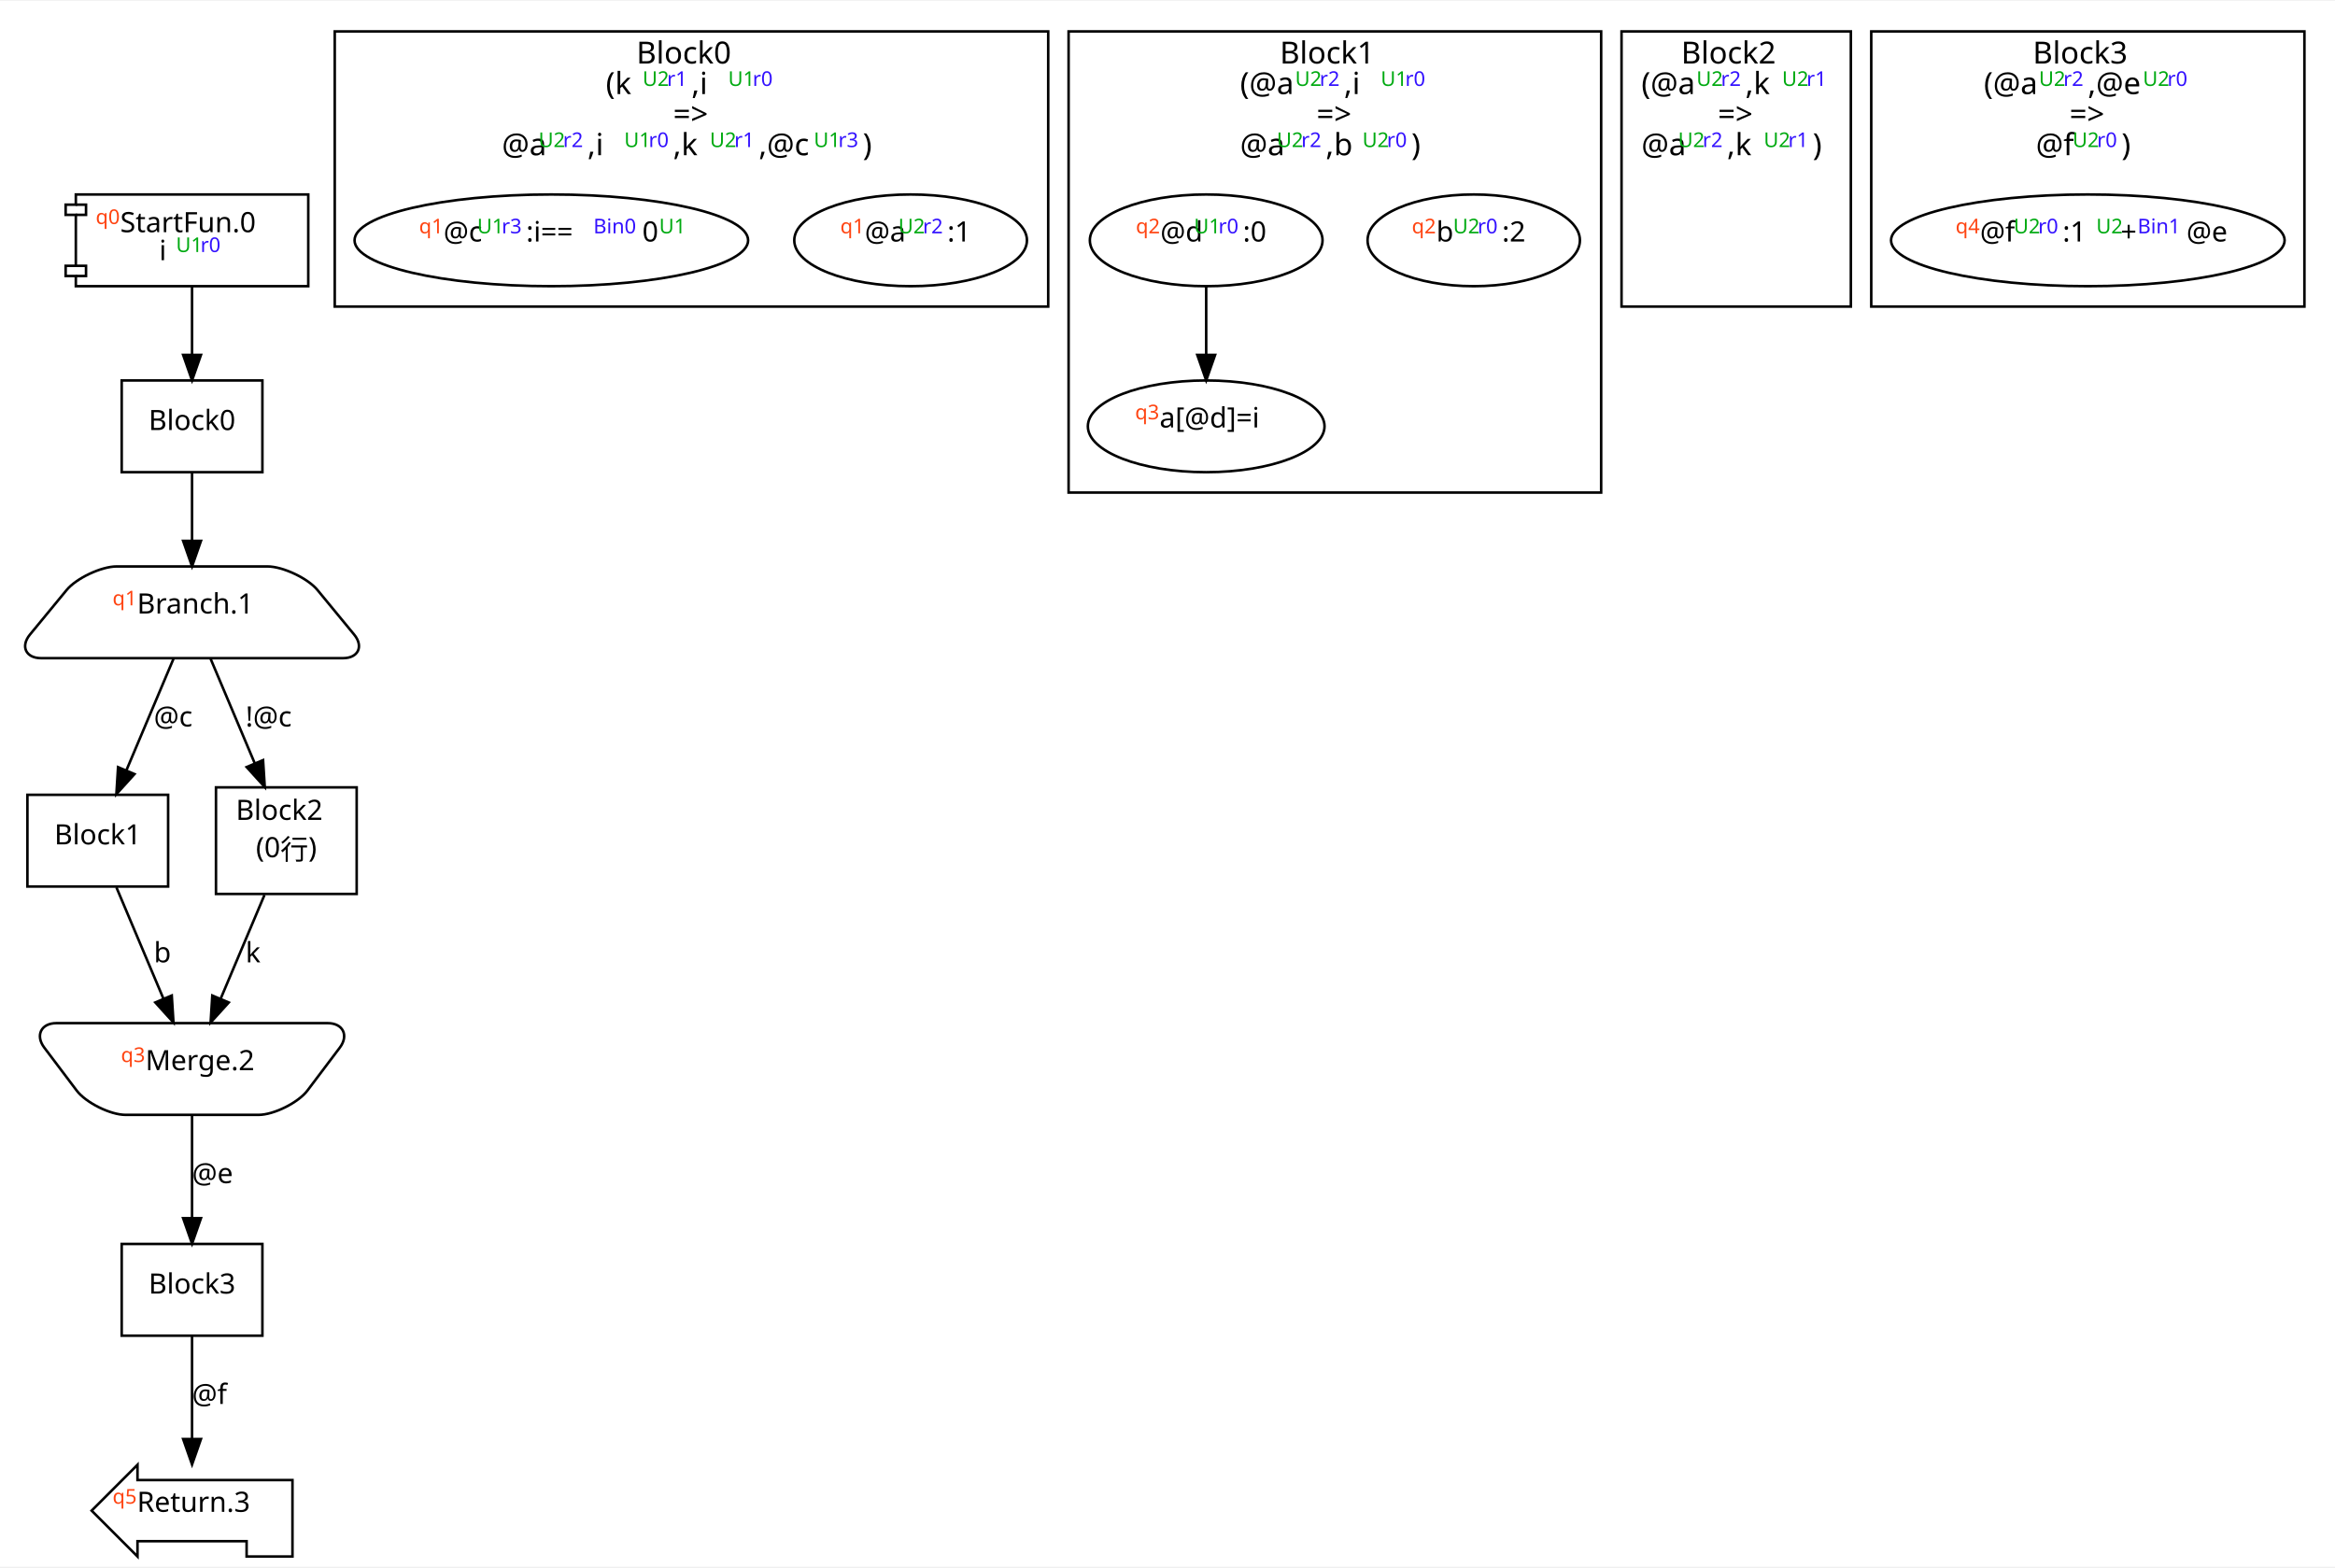
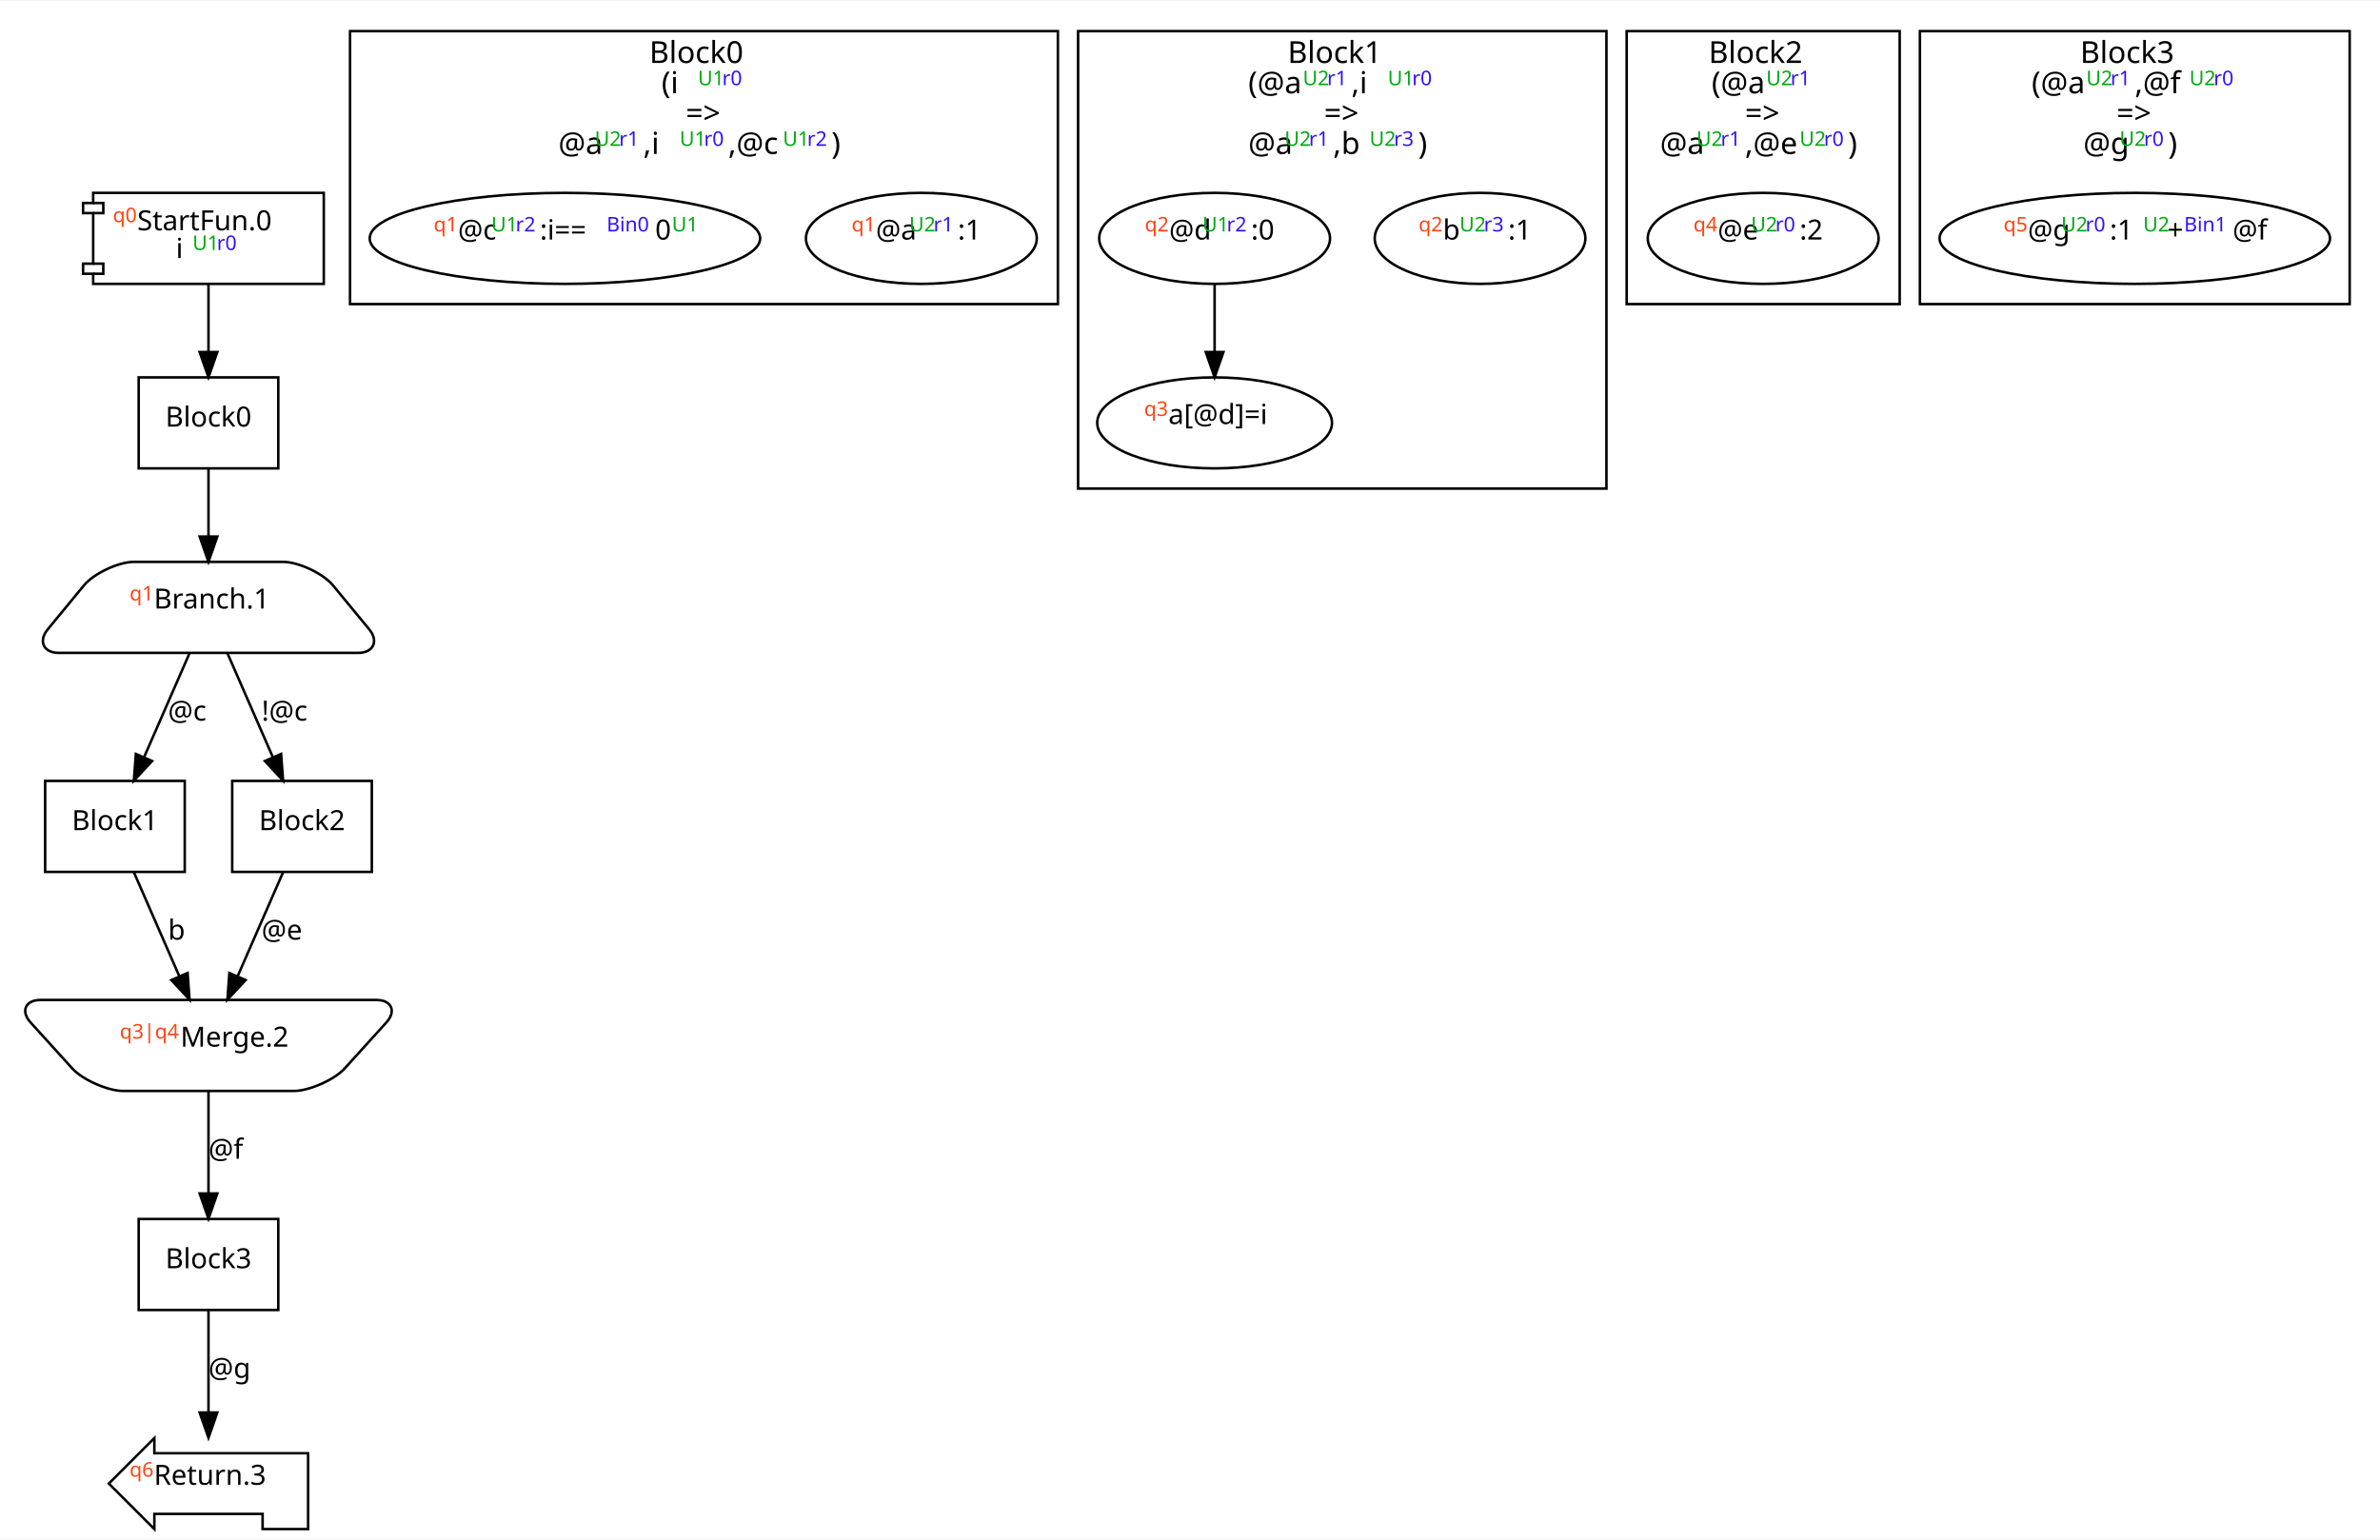
- <svg xmlns="http://www.w3.org/2000/svg" width="916pt" height="615pt" viewBox="0.00 0.00 916.37 614.59">
-   <g id="graph0" class="graph" transform="scale(1 1) rotate(0) translate(4 610.59)">
-     <polygon fill="white" stroke="transparent" points="-4,4 -4,-610.59 912.37,-610.59 912.37,4 -4,4" />
+ <svg xmlns="http://www.w3.org/2000/svg" width="941pt" height="609pt" viewBox="0.00 0.00 941.47 608.67">
+   <g id="graph0" class="graph" transform="scale(1 1) rotate(0) translate(4 604.67)">
+     <polygon fill="white" stroke="transparent" points="-4,4 -4,-604.67 937.47,-604.67 937.47,4 -4,4" />
    <g id="clust1" class="cluster">
-       <polygon fill="none" stroke="black" points="127.37,-490.59 127.37,-598.59 407.37,-598.59 407.37,-490.59 127.37,-490.59" />
-       <text text-anchor="start" x="245.77" y="-585.99" font-family="Monaco" font-size="12.00">Block0</text>
-       <text text-anchor="start" x="233.76" y="-573.99" font-family="Monaco" font-size="12.00">(k</text>
-       <text text-anchor="start" x="248.17" y="-573.99" font-family="Monaco" baseline-shift="super" font-size="8.00" fill="#00aa11">U2</text>
-       <text text-anchor="start" x="257.77" y="-573.99" font-family="Monaco" baseline-shift="super" font-size="8.00" fill="#3311ff">r1</text>
-       <text text-anchor="start" x="267.37" y="-573.99" font-family="Monaco" font-size="12.00">,i</text>
-       <text text-anchor="start" x="281.77" y="-573.99" font-family="Monaco" baseline-shift="super" font-size="8.00" fill="#00aa11">U1</text>
-       <text text-anchor="start" x="291.37" y="-573.99" font-family="Monaco" baseline-shift="super" font-size="8.00" fill="#3311ff">r0</text>
-       <text text-anchor="start" x="260.17" y="-561.99" font-family="Monaco" font-size="12.00">=&gt;</text>
-       <text text-anchor="start" x="192.96" y="-549.99" font-family="Monaco" font-size="12.00">@a</text>
-       <text text-anchor="start" x="207.36" y="-549.99" font-family="Monaco" baseline-shift="super" font-size="8.00" fill="#00aa11">U2</text>
-       <text text-anchor="start" x="216.96" y="-549.99" font-family="Monaco" baseline-shift="super" font-size="8.00" fill="#3311ff">r2</text>
-       <text text-anchor="start" x="226.56" y="-549.99" font-family="Monaco" font-size="12.00">,i</text>
-       <text text-anchor="start" x="240.97" y="-549.99" font-family="Monaco" baseline-shift="super" font-size="8.00" fill="#00aa11">U1</text>
-       <text text-anchor="start" x="250.57" y="-549.99" font-family="Monaco" baseline-shift="super" font-size="8.00" fill="#3311ff">r0</text>
-       <text text-anchor="start" x="260.17" y="-549.99" font-family="Monaco" font-size="12.00">,k</text>
-       <text text-anchor="start" x="274.57" y="-549.99" font-family="Monaco" baseline-shift="super" font-size="8.00" fill="#00aa11">U2</text>
-       <text text-anchor="start" x="284.17" y="-549.99" font-family="Monaco" baseline-shift="super" font-size="8.00" fill="#3311ff">r1</text>
-       <text text-anchor="start" x="293.77" y="-549.99" font-family="Monaco" font-size="12.00">,@c</text>
-       <text text-anchor="start" x="315.38" y="-549.99" font-family="Monaco" baseline-shift="super" font-size="8.00" fill="#00aa11">U1</text>
-       <text text-anchor="start" x="324.98" y="-549.99" font-family="Monaco" baseline-shift="super" font-size="8.00" fill="#3311ff">r3</text>
-       <text text-anchor="start" x="334.58" y="-549.99" font-family="Monaco" font-size="12.00">)</text>
+       <polygon fill="none" stroke="black" points="134.47,-484.67 134.47,-592.67 414.47,-592.67 414.47,-484.67 134.47,-484.67" />
+       <text text-anchor="start" x="252.87" y="-580.07" font-family="Monaco" font-size="12.00">Block0</text>
+       <text text-anchor="start" x="257.67" y="-568.07" font-family="Monaco" font-size="12.00">(i</text>
+       <text text-anchor="start" x="272.07" y="-568.07" font-family="Monaco" baseline-shift="super" font-size="8.00" fill="#00aa11">U1</text>
+       <text text-anchor="start" x="281.67" y="-568.07" font-family="Monaco" baseline-shift="super" font-size="8.00" fill="#3311ff">r0</text>
+       <text text-anchor="start" x="267.27" y="-556.07" font-family="Monaco" font-size="12.00">=&gt;</text>
+       <text text-anchor="start" x="216.86" y="-544.07" font-family="Monaco" font-size="12.00">@a</text>
+       <text text-anchor="start" x="231.26" y="-544.07" font-family="Monaco" baseline-shift="super" font-size="8.00" fill="#00aa11">U2</text>
+       <text text-anchor="start" x="240.87" y="-544.07" font-family="Monaco" baseline-shift="super" font-size="8.00" fill="#3311ff">r1</text>
+       <text text-anchor="start" x="250.47" y="-544.07" font-family="Monaco" font-size="12.00">,i</text>
+       <text text-anchor="start" x="264.87" y="-544.07" font-family="Monaco" baseline-shift="super" font-size="8.00" fill="#00aa11">U1</text>
+       <text text-anchor="start" x="274.47" y="-544.07" font-family="Monaco" baseline-shift="super" font-size="8.00" fill="#3311ff">r0</text>
+       <text text-anchor="start" x="284.07" y="-544.07" font-family="Monaco" font-size="12.00">,@c</text>
+       <text text-anchor="start" x="305.68" y="-544.07" font-family="Monaco" baseline-shift="super" font-size="8.00" fill="#00aa11">U1</text>
+       <text text-anchor="start" x="315.28" y="-544.07" font-family="Monaco" baseline-shift="super" font-size="8.00" fill="#3311ff">r2</text>
+       <text text-anchor="start" x="324.88" y="-544.07" font-family="Monaco" font-size="12.00">)</text>
    </g>
    <g id="clust2" class="cluster">
-       <polygon fill="none" stroke="black" points="415.37,-417.59 415.37,-598.59 624.37,-598.59 624.37,-417.59 415.37,-417.59" />
-       <text text-anchor="start" x="498.27" y="-585.99" font-family="Monaco" font-size="12.00">Block1</text>
-       <text text-anchor="start" x="482.66" y="-573.99" font-family="Monaco" font-size="12.00">(@a</text>
-       <text text-anchor="start" x="504.27" y="-573.99" font-family="Monaco" baseline-shift="super" font-size="8.00" fill="#00aa11">U2</text>
-       <text text-anchor="start" x="513.87" y="-573.99" font-family="Monaco" baseline-shift="super" font-size="8.00" fill="#3311ff">r2</text>
-       <text text-anchor="start" x="523.47" y="-573.99" font-family="Monaco" font-size="12.00">,i</text>
-       <text text-anchor="start" x="537.87" y="-573.99" font-family="Monaco" baseline-shift="super" font-size="8.00" fill="#00aa11">U1</text>
-       <text text-anchor="start" x="547.47" y="-573.99" font-family="Monaco" baseline-shift="super" font-size="8.00" fill="#3311ff">r0</text>
-       <text text-anchor="start" x="512.67" y="-561.99" font-family="Monaco" font-size="12.00">=&gt;</text>
-       <text text-anchor="start" x="482.66" y="-549.99" font-family="Monaco" font-size="12.00">@a</text>
-       <text text-anchor="start" x="497.07" y="-549.99" font-family="Monaco" baseline-shift="super" font-size="8.00" fill="#00aa11">U2</text>
-       <text text-anchor="start" x="506.67" y="-549.99" font-family="Monaco" baseline-shift="super" font-size="8.00" fill="#3311ff">r2</text>
-       <text text-anchor="start" x="516.27" y="-549.99" font-family="Monaco" font-size="12.00">,b</text>
-       <text text-anchor="start" x="530.67" y="-549.99" font-family="Monaco" baseline-shift="super" font-size="8.00" fill="#00aa11">U2</text>
-       <text text-anchor="start" x="540.27" y="-549.99" font-family="Monaco" baseline-shift="super" font-size="8.00" fill="#3311ff">r0</text>
-       <text text-anchor="start" x="549.88" y="-549.99" font-family="Monaco" font-size="12.00">)</text>
+       <polygon fill="none" stroke="black" points="422.47,-411.67 422.47,-592.67 631.47,-592.67 631.47,-411.67 422.47,-411.67" />
+       <text text-anchor="start" x="505.37" y="-580.07" font-family="Monaco" font-size="12.00">Block1</text>
+       <text text-anchor="start" x="489.77" y="-568.07" font-family="Monaco" font-size="12.00">(@a</text>
+       <text text-anchor="start" x="511.37" y="-568.07" font-family="Monaco" baseline-shift="super" font-size="8.00" fill="#00aa11">U2</text>
+       <text text-anchor="start" x="520.97" y="-568.07" font-family="Monaco" baseline-shift="super" font-size="8.00" fill="#3311ff">r1</text>
+       <text text-anchor="start" x="530.57" y="-568.07" font-family="Monaco" font-size="12.00">,i</text>
+       <text text-anchor="start" x="544.97" y="-568.07" font-family="Monaco" baseline-shift="super" font-size="8.00" fill="#00aa11">U1</text>
+       <text text-anchor="start" x="554.58" y="-568.07" font-family="Monaco" baseline-shift="super" font-size="8.00" fill="#3311ff">r0</text>
+       <text text-anchor="start" x="519.77" y="-556.07" font-family="Monaco" font-size="12.00">=&gt;</text>
+       <text text-anchor="start" x="489.77" y="-544.07" font-family="Monaco" font-size="12.00">@a</text>
+       <text text-anchor="start" x="504.17" y="-544.07" font-family="Monaco" baseline-shift="super" font-size="8.00" fill="#00aa11">U2</text>
+       <text text-anchor="start" x="513.77" y="-544.07" font-family="Monaco" baseline-shift="super" font-size="8.00" fill="#3311ff">r1</text>
+       <text text-anchor="start" x="523.37" y="-544.07" font-family="Monaco" font-size="12.00">,b</text>
+       <text text-anchor="start" x="537.77" y="-544.07" font-family="Monaco" baseline-shift="super" font-size="8.00" fill="#00aa11">U2</text>
+       <text text-anchor="start" x="547.37" y="-544.07" font-family="Monaco" baseline-shift="super" font-size="8.00" fill="#3311ff">r3</text>
+       <text text-anchor="start" x="556.98" y="-544.07" font-family="Monaco" font-size="12.00">)</text>
    </g>
    <g id="clust3" class="cluster">
-       <polygon fill="none" stroke="black" points="632.37,-490.59 632.37,-598.59 722.37,-598.59 722.37,-490.59 632.37,-490.59" />
-       <text text-anchor="start" x="655.77" y="-585.99" font-family="Monaco" font-size="12.00">Block2</text>
-       <text text-anchor="start" x="640.16" y="-573.99" font-family="Monaco" font-size="12.00">(@a</text>
-       <text text-anchor="start" x="661.77" y="-573.99" font-family="Monaco" baseline-shift="super" font-size="8.00" fill="#00aa11">U2</text>
-       <text text-anchor="start" x="671.37" y="-573.99" font-family="Monaco" baseline-shift="super" font-size="8.00" fill="#3311ff">r2</text>
-       <text text-anchor="start" x="680.97" y="-573.99" font-family="Monaco" font-size="12.00">,k</text>
-       <text text-anchor="start" x="695.37" y="-573.99" font-family="Monaco" baseline-shift="super" font-size="8.00" fill="#00aa11">U2</text>
-       <text text-anchor="start" x="704.97" y="-573.99" font-family="Monaco" baseline-shift="super" font-size="8.00" fill="#3311ff">r1</text>
-       <text text-anchor="start" x="670.17" y="-561.99" font-family="Monaco" font-size="12.00">=&gt;</text>
-       <text text-anchor="start" x="640.16" y="-549.99" font-family="Monaco" font-size="12.00">@a</text>
-       <text text-anchor="start" x="654.57" y="-549.99" font-family="Monaco" baseline-shift="super" font-size="8.00" fill="#00aa11">U2</text>
-       <text text-anchor="start" x="664.17" y="-549.99" font-family="Monaco" baseline-shift="super" font-size="8.00" fill="#3311ff">r2</text>
-       <text text-anchor="start" x="673.77" y="-549.99" font-family="Monaco" font-size="12.00">,k</text>
-       <text text-anchor="start" x="688.17" y="-549.99" font-family="Monaco" baseline-shift="super" font-size="8.00" fill="#00aa11">U2</text>
-       <text text-anchor="start" x="697.77" y="-549.99" font-family="Monaco" baseline-shift="super" font-size="8.00" fill="#3311ff">r1</text>
-       <text text-anchor="start" x="707.38" y="-549.99" font-family="Monaco" font-size="12.00">)</text>
+       <polygon fill="none" stroke="black" points="639.47,-484.67 639.47,-592.67 747.47,-592.67 747.47,-484.67 639.47,-484.67" />
+       <text text-anchor="start" x="671.87" y="-580.07" font-family="Monaco" font-size="12.00">Block2</text>
+       <text text-anchor="start" x="673.07" y="-568.07" font-family="Monaco" font-size="12.00">(@a</text>
+       <text text-anchor="start" x="694.67" y="-568.07" font-family="Monaco" baseline-shift="super" font-size="8.00" fill="#00aa11">U2</text>
+       <text text-anchor="start" x="704.27" y="-568.07" font-family="Monaco" baseline-shift="super" font-size="8.00" fill="#3311ff">r1</text>
+       <text text-anchor="start" x="686.27" y="-556.07" font-family="Monaco" font-size="12.00">=&gt;</text>
+       <text text-anchor="start" x="652.66" y="-544.07" font-family="Monaco" font-size="12.00">@a</text>
+       <text text-anchor="start" x="667.07" y="-544.07" font-family="Monaco" baseline-shift="super" font-size="8.00" fill="#00aa11">U2</text>
+       <text text-anchor="start" x="676.67" y="-544.07" font-family="Monaco" baseline-shift="super" font-size="8.00" fill="#3311ff">r1</text>
+       <text text-anchor="start" x="686.27" y="-544.07" font-family="Monaco" font-size="12.00">,@e</text>
+       <text text-anchor="start" x="707.87" y="-544.07" font-family="Monaco" baseline-shift="super" font-size="8.00" fill="#00aa11">U2</text>
+       <text text-anchor="start" x="717.48" y="-544.07" font-family="Monaco" baseline-shift="super" font-size="8.00" fill="#3311ff">r0</text>
+       <text text-anchor="start" x="727.08" y="-544.07" font-family="Monaco" font-size="12.00">)</text>
    </g>
    <g id="clust4" class="cluster">
-       <polygon fill="none" stroke="black" points="730.37,-490.59 730.37,-598.59 900.37,-598.59 900.37,-490.59 730.37,-490.59" />
-       <text text-anchor="start" x="793.77" y="-585.99" font-family="Monaco" font-size="12.00">Block3</text>
-       <text text-anchor="start" x="774.56" y="-573.99" font-family="Monaco" font-size="12.00">(@a</text>
-       <text text-anchor="start" x="796.17" y="-573.99" font-family="Monaco" baseline-shift="super" font-size="8.00" fill="#00aa11">U2</text>
-       <text text-anchor="start" x="805.77" y="-573.99" font-family="Monaco" baseline-shift="super" font-size="8.00" fill="#3311ff">r2</text>
-       <text text-anchor="start" x="815.37" y="-573.99" font-family="Monaco" font-size="12.00">,@e</text>
-       <text text-anchor="start" x="836.97" y="-573.99" font-family="Monaco" baseline-shift="super" font-size="8.00" fill="#00aa11">U2</text>
-       <text text-anchor="start" x="846.58" y="-573.99" font-family="Monaco" baseline-shift="super" font-size="8.00" fill="#3311ff">r0</text>
-       <text text-anchor="start" x="808.17" y="-561.99" font-family="Monaco" font-size="12.00">=&gt;</text>
-       <text text-anchor="start" x="794.97" y="-549.99" font-family="Monaco" font-size="12.00">@f</text>
-       <text text-anchor="start" x="809.37" y="-549.99" font-family="Monaco" baseline-shift="super" font-size="8.00" fill="#00aa11">U2</text>
-       <text text-anchor="start" x="818.97" y="-549.99" font-family="Monaco" baseline-shift="super" font-size="8.00" fill="#3311ff">r0</text>
-       <text text-anchor="start" x="828.57" y="-549.99" font-family="Monaco" font-size="12.00">)</text>
+       <polygon fill="none" stroke="black" points="755.47,-484.67 755.47,-592.67 925.47,-592.67 925.47,-484.67 755.47,-484.67" />
+       <text text-anchor="start" x="818.87" y="-580.07" font-family="Monaco" font-size="12.00">Block3</text>
+       <text text-anchor="start" x="799.66" y="-568.07" font-family="Monaco" font-size="12.00">(@a</text>
+       <text text-anchor="start" x="821.27" y="-568.07" font-family="Monaco" baseline-shift="super" font-size="8.00" fill="#00aa11">U2</text>
+       <text text-anchor="start" x="830.87" y="-568.07" font-family="Monaco" baseline-shift="super" font-size="8.00" fill="#3311ff">r1</text>
+       <text text-anchor="start" x="840.47" y="-568.07" font-family="Monaco" font-size="12.00">,@f</text>
+       <text text-anchor="start" x="862.07" y="-568.07" font-family="Monaco" baseline-shift="super" font-size="8.00" fill="#00aa11">U2</text>
+       <text text-anchor="start" x="871.68" y="-568.07" font-family="Monaco" baseline-shift="super" font-size="8.00" fill="#3311ff">r0</text>
+       <text text-anchor="start" x="833.27" y="-556.07" font-family="Monaco" font-size="12.00">=&gt;</text>
+       <text text-anchor="start" x="820.07" y="-544.07" font-family="Monaco" font-size="12.00">@g</text>
+       <text text-anchor="start" x="834.47" y="-544.07" font-family="Monaco" baseline-shift="super" font-size="8.00" fill="#00aa11">U2</text>
+       <text text-anchor="start" x="844.07" y="-544.07" font-family="Monaco" baseline-shift="super" font-size="8.00" fill="#3311ff">r0</text>
+       <text text-anchor="start" x="853.67" y="-544.07" font-family="Monaco" font-size="12.00">)</text>
    </g>
    <g id="node1" class="node">
-       <polygon fill="none" stroke="black" points="116.98,-534.59 25.76,-534.59 25.76,-530.59 21.76,-530.59 21.76,-526.59 25.76,-526.59 25.76,-506.59 21.76,-506.59 21.76,-502.59 25.76,-502.59 25.76,-498.59 116.98,-498.59 116.98,-534.59" />
-       <polyline fill="none" stroke="black" points="25.76,-530.59 29.76,-530.59 29.76,-526.59 25.76,-526.59 " />
-       <polyline fill="none" stroke="black" points="25.76,-506.59 29.76,-506.59 29.76,-502.59 25.76,-502.59 " />
-       <text text-anchor="start" x="33.56" y="-519.79" font-family="Monaco" baseline-shift="super" font-size="8.00" fill="#ff4411">q0</text>
-       <text text-anchor="start" x="43.17" y="-519.79" font-family="Monaco" font-size="11.00">StartFun.0</text>
-       <text text-anchor="start" x="58.47" y="-508.79" font-family="Monaco" font-size="11.00">i</text>
-       <text text-anchor="start" x="65.07" y="-508.79" font-family="Monaco" baseline-shift="super" font-size="8.00" fill="#00aa11">U1</text>
-       <text text-anchor="start" x="74.67" y="-508.79" font-family="Monaco" baseline-shift="super" font-size="8.00" fill="#3311ff">r0</text>
+       <polygon fill="none" stroke="black" points="124.08,-528.67 32.86,-528.67 32.86,-524.67 28.86,-524.67 28.86,-520.67 32.86,-520.67 32.86,-500.67 28.86,-500.67 28.86,-496.67 32.86,-496.67 32.86,-492.67 124.08,-492.67 124.08,-528.67" />
+       <polyline fill="none" stroke="black" points="32.86,-524.67 36.86,-524.67 36.86,-520.67 32.86,-520.67 " />
+       <polyline fill="none" stroke="black" points="32.86,-500.67 36.86,-500.67 36.86,-496.67 32.86,-496.67 " />
+       <text text-anchor="start" x="40.66" y="-513.87" font-family="Monaco" baseline-shift="super" font-size="8.00" fill="#ff4411">q0</text>
+       <text text-anchor="start" x="50.27" y="-513.87" font-family="Monaco" font-size="11.00">StartFun.0</text>
+       <text text-anchor="start" x="65.57" y="-502.87" font-family="Monaco" font-size="11.00">i</text>
+       <text text-anchor="start" x="72.17" y="-502.87" font-family="Monaco" baseline-shift="super" font-size="8.00" fill="#00aa11">U1</text>
+       <text text-anchor="start" x="81.77" y="-502.87" font-family="Monaco" baseline-shift="super" font-size="8.00" fill="#3311ff">r0</text>
    </g>
    <g id="node2" class="node">
-       <polygon fill="none" stroke="black" points="98.98,-461.59 43.76,-461.59 43.76,-425.59 98.98,-425.59 98.98,-461.59" />
-       <text text-anchor="middle" x="71.37" y="-442.13" font-family="Monaco" font-size="11.00">Block0</text>
+       <polygon fill="none" stroke="black" points="106.08,-455.67 50.86,-455.67 50.86,-419.67 106.08,-419.67 106.08,-455.67" />
+       <text text-anchor="middle" x="78.47" y="-436.21" font-family="Monaco" font-size="11.00">Block0</text>
    </g>
    <g id="edge1" class="edge">
-       <path fill="none" stroke="black" d="M71.37,-498.41C71.37,-490.38 71.37,-480.64 71.37,-471.66" />
-       <polygon fill="black" stroke="black" points="74.87,-471.62 71.37,-461.62 67.87,-471.62 74.87,-471.62" />
+       <path fill="none" stroke="black" d="M78.47,-492.49C78.47,-484.46 78.47,-474.72 78.47,-465.74" />
+       <polygon fill="black" stroke="black" points="81.97,-465.7 78.47,-455.7 74.97,-465.7 81.97,-465.7" />
    </g>
    <g id="node3" class="node">
-       <path fill="none" stroke="black" d="M100.98,-388.59C100.98,-388.59 41.76,-388.59 41.76,-388.59 35.76,-388.59 25.95,-383.96 22.14,-379.33 22.14,-379.33 7.76,-361.86 7.76,-361.86 3.94,-357.22 6.13,-352.59 12.13,-352.59 12.13,-352.59 130.61,-352.59 130.61,-352.59 136.61,-352.59 138.8,-357.22 134.98,-361.86 134.98,-361.86 120.6,-379.33 120.6,-379.33 116.79,-383.96 106.98,-388.59 100.98,-388.59" />
-       <text text-anchor="start" x="40.17" y="-370.13" font-family="Monaco" baseline-shift="super" font-size="8.00" fill="#ff4411">q1</text>
-       <text text-anchor="start" x="49.77" y="-370.13" font-family="Monaco" font-size="11.00">Branch.1</text>
+       <path fill="none" stroke="black" d="M108.08,-382.67C108.08,-382.67 48.87,-382.67 48.87,-382.67 42.87,-382.67 33.05,-378.04 29.24,-373.41 29.24,-373.41 14.86,-355.94 14.86,-355.94 11.04,-351.31 13.23,-346.67 19.23,-346.67 19.23,-346.67 137.71,-346.67 137.71,-346.67 143.71,-346.67 145.9,-351.31 142.09,-355.94 142.09,-355.94 127.7,-373.41 127.7,-373.41 123.89,-378.04 114.08,-382.67 108.08,-382.67" />
+       <text text-anchor="start" x="47.27" y="-364.21" font-family="Monaco" baseline-shift="super" font-size="8.00" fill="#ff4411">q1</text>
+       <text text-anchor="start" x="56.87" y="-364.21" font-family="Monaco" font-size="11.00">Branch.1</text>
    </g>
    <g id="edge2" class="edge">
-       <path fill="none" stroke="black" d="M71.37,-425.41C71.37,-417.38 71.37,-407.64 71.37,-398.66" />
-       <polygon fill="black" stroke="black" points="74.87,-398.62 71.37,-388.62 67.87,-398.62 74.87,-398.62" />
+       <path fill="none" stroke="black" d="M78.47,-419.49C78.47,-411.46 78.47,-401.72 78.47,-392.74" />
+       <polygon fill="black" stroke="black" points="81.97,-392.7 78.47,-382.7 74.97,-392.7 81.97,-392.7" />
    </g>
    <g id="node4" class="node">
-       <polygon fill="none" stroke="black" points="61.98,-298.96 6.76,-298.96 6.76,-262.96 61.98,-262.96 61.98,-298.96" />
-       <text text-anchor="middle" x="34.37" y="-279.5" font-family="Monaco" font-size="11.00">Block1</text>
+       <polygon fill="none" stroke="black" points="69.08,-296.01 13.86,-296.01 13.86,-260.01 69.08,-260.01 69.08,-296.01" />
+       <text text-anchor="middle" x="41.47" y="-276.54" font-family="Monaco" font-size="11.00">Block1</text>
    </g>
    <g id="edge3" class="edge">
-       <path fill="none" stroke="black" d="M64.06,-352.28C58.79,-339.8 51.58,-322.72 45.58,-308.52" />
-       <polygon fill="black" stroke="black" points="48.78,-307.09 41.67,-299.24 42.33,-309.81 48.78,-307.09" />
-       <text text-anchor="start" x="56.37" y="-325.79" font-family="Monaco" font-size="11.00">@c</text>
+       <path fill="none" stroke="black" d="M70.98,-346.54C65.82,-334.72 58.85,-318.78 52.98,-305.35" />
+       <polygon fill="black" stroke="black" points="56.16,-303.88 48.95,-296.11 49.74,-306.68 56.16,-303.88" />
+       <text text-anchor="start" x="62.47" y="-319.87" font-family="Monaco" font-size="11.00">@c</text>
    </g>
    <g id="node5" class="node">
-       <polygon fill="none" stroke="black" points="135.98,-301.88 80.76,-301.88 80.76,-260.05 135.98,-260.05 135.98,-301.88" />
-       <text text-anchor="start" x="88.57" y="-289.12" font-family="Monaco" font-size="11.00">Block2</text>
-       <text text-anchor="middle" x="108.37" y="-274.46" font-family="Monaco" font-size="11.00">(0行)</text>
+       <polygon fill="none" stroke="black" points="143.08,-296.01 87.86,-296.01 87.86,-260.01 143.08,-260.01 143.08,-296.01" />
+       <text text-anchor="middle" x="115.47" y="-276.54" font-family="Monaco" font-size="11.00">Block2</text>
    </g>
    <g id="edge4" class="edge">
-       <path fill="none" stroke="black" d="M78.68,-352.28C83.59,-340.64 90.2,-325 95.93,-311.43" />
-       <polygon fill="black" stroke="black" points="99.24,-312.58 99.91,-302 92.8,-309.85 99.24,-312.58" />
-       <text text-anchor="start" x="92.37" y="-325.79" font-family="Monaco" font-size="11.00">!@c</text>
+       <path fill="none" stroke="black" d="M85.96,-346.54C91.12,-334.72 98.09,-318.78 103.96,-305.35" />
+       <polygon fill="black" stroke="black" points="107.2,-306.68 107.99,-296.11 100.78,-303.88 107.2,-306.68" />
+       <text text-anchor="start" x="99.47" y="-319.87" font-family="Monaco" font-size="11.00">!@c</text>
    </g>
    <g id="node6" class="node">
-       <path fill="none" stroke="black" d="M45.28,-173.34C45.28,-173.34 97.46,-173.34 97.46,-173.34 103.46,-173.34 113.07,-178.13 116.68,-182.92 116.68,-182.92 129.37,-199.75 129.37,-199.75 132.98,-204.55 130.59,-209.34 124.59,-209.34 124.59,-209.34 18.15,-209.34 18.15,-209.34 12.15,-209.34 9.76,-204.55 13.37,-199.75 13.37,-199.75 26.06,-182.92 26.06,-182.92 29.67,-178.13 39.28,-173.34 45.28,-173.34" />
-       <text text-anchor="start" x="43.47" y="-190.87" font-family="Monaco" baseline-shift="super" font-size="8.00" fill="#ff4411">q3</text>
-       <text text-anchor="start" x="53.07" y="-190.87" font-family="Monaco" font-size="11.00">Merge.2</text>
+       <path fill="none" stroke="black" d="M44.66,-173.34C44.66,-173.34 112.28,-173.34 112.28,-173.34 118.28,-173.34 128.31,-177.78 132.34,-182.23 132.34,-182.23 148.85,-200.45 148.85,-200.45 152.88,-204.89 150.91,-209.34 144.91,-209.34 144.91,-209.34 12.03,-209.34 12.03,-209.34 6.03,-209.34 4.06,-204.89 8.09,-200.45 8.09,-200.45 24.6,-182.23 24.6,-182.23 28.63,-177.78 38.66,-173.34 44.66,-173.34" />
+       <text text-anchor="start" x="43.37" y="-190.87" font-family="Monaco" baseline-shift="super" font-size="8.00" fill="#ff4411">q3|q4</text>
+       <text text-anchor="start" x="67.37" y="-190.87" font-family="Monaco" font-size="11.00">Merge.2</text>
    </g>
    <g id="edge5" class="edge">
-       <path fill="none" stroke="black" d="M41.68,-262.65C46.95,-250.17 54.16,-233.09 60.16,-218.89" />
-       <polygon fill="black" stroke="black" points="63.41,-220.19 64.08,-209.61 56.96,-217.46 63.41,-220.19" />
-       <text text-anchor="start" x="56.37" y="-233.21" font-family="Monaco" font-size="11.00">b</text>
+       <path fill="none" stroke="black" d="M48.96,-259.87C54.12,-248.05 61.09,-232.11 66.96,-218.68" />
+       <polygon fill="black" stroke="black" points="70.2,-220.01 70.99,-209.45 63.78,-217.21 70.2,-220.01" />
+       <text text-anchor="start" x="62.47" y="-233.21" font-family="Monaco" font-size="11.00">b</text>
    </g>
    <g id="edge6" class="edge">
-       <path fill="none" stroke="black" d="M99.79,-259.64C94.69,-247.55 88.15,-232.08 82.64,-219.02" />
-       <polygon fill="black" stroke="black" points="85.77,-217.45 78.66,-209.6 79.32,-220.17 85.77,-217.45" />
-       <text text-anchor="start" x="92.37" y="-233.21" font-family="Monaco" font-size="11.00">k</text>
+       <path fill="none" stroke="black" d="M107.98,-259.87C102.82,-248.05 95.85,-232.11 89.98,-218.68" />
+       <polygon fill="black" stroke="black" points="93.16,-217.21 85.95,-209.45 86.74,-220.01 93.16,-217.21" />
+       <text text-anchor="start" x="99.47" y="-233.21" font-family="Monaco" font-size="11.00">@e</text>
    </g>
    <g id="node7" class="node">
-       <polygon fill="none" stroke="black" points="98.98,-122.67 43.76,-122.67 43.76,-86.67 98.98,-86.67 98.98,-122.67" />
-       <text text-anchor="middle" x="71.37" y="-103.2" font-family="Monaco" font-size="11.00">Block3</text>
+       <polygon fill="none" stroke="black" points="106.08,-122.67 50.86,-122.67 50.86,-86.67 106.08,-86.67 106.08,-122.67" />
+       <text text-anchor="middle" x="78.47" y="-103.2" font-family="Monaco" font-size="11.00">Block3</text>
    </g>
    <g id="edge7" class="edge">
-       <path fill="none" stroke="black" d="M71.37,-173.2C71.37,-161.61 71.37,-146.06 71.37,-132.8" />
-       <polygon fill="black" stroke="black" points="74.87,-132.78 71.37,-122.78 67.87,-132.78 74.87,-132.78" />
-       <text text-anchor="start" x="71.37" y="-146.54" font-family="Monaco" font-size="11.00">@e</text>
+       <path fill="none" stroke="black" d="M78.47,-173.2C78.47,-161.61 78.47,-146.06 78.47,-132.8" />
+       <polygon fill="black" stroke="black" points="81.97,-132.78 78.47,-122.78 74.97,-132.78 81.97,-132.78" />
+       <text text-anchor="start" x="78.47" y="-146.54" font-family="Monaco" font-size="11.00">@f</text>
    </g>
    <g id="node8" class="node">
-       <polygon fill="none" stroke="black" points="110.78,-30 49.96,-30 49.96,-36 31.96,-18 49.96,0 49.96,-6 92.78,-6 92.78,0 110.78,0 110.78,-30" />
-       <text text-anchor="start" x="40.17" y="-17.53" font-family="Monaco" baseline-shift="super" font-size="8.00" fill="#ff4411">q5</text>
-       <text text-anchor="start" x="49.77" y="-17.53" font-family="Monaco" font-size="11.00">Return.3</text>
+       <polygon fill="none" stroke="black" points="117.88,-30 57.06,-30 57.06,-36 39.06,-18 57.06,0 57.06,-6 99.88,-6 99.88,0 117.88,0 117.88,-30" />
+       <text text-anchor="start" x="47.27" y="-17.53" font-family="Monaco" baseline-shift="super" font-size="8.00" fill="#ff4411">q6</text>
+       <text text-anchor="start" x="56.87" y="-17.53" font-family="Monaco" font-size="11.00">Return.3</text>
    </g>
    <g id="edge8" class="edge">
-       <path fill="none" stroke="black" d="M71.37,-86.53C71.37,-74.94 71.37,-59.39 71.37,-46.13" />
-       <polygon fill="black" stroke="black" points="74.87,-46.11 71.37,-36.11 67.87,-46.11 74.87,-46.11" />
-       <text text-anchor="start" x="71.37" y="-59.87" font-family="Monaco" font-size="11.00">@f</text>
+       <path fill="none" stroke="black" d="M78.47,-86.53C78.47,-74.94 78.47,-59.39 78.47,-46.13" />
+       <polygon fill="black" stroke="black" points="81.97,-46.11 78.47,-36.11 74.97,-46.11 81.97,-46.11" />
+       <text text-anchor="start" x="78.47" y="-59.87" font-family="Monaco" font-size="11.00">@g</text>
    </g>
    <g id="node9" class="node">
-       <ellipse fill="none" stroke="black" cx="353.37" cy="-516.59" rx="45.66" ry="18" />
-       <text text-anchor="start" x="325.77" y="-516.13" font-family="Monaco" baseline-shift="super" font-size="8.00" fill="#ff4411">q1</text>
-       <text text-anchor="start" x="335.37" y="-516.13" font-family="Monaco" font-size="11.00">@a</text>
-       <text text-anchor="start" x="348.57" y="-516.13" font-family="Monaco" baseline-shift="super" font-size="8.00" fill="#00aa11">U2</text>
-       <text text-anchor="start" x="358.17" y="-516.13" font-family="Monaco" baseline-shift="super" font-size="8.00" fill="#3311ff">r2</text>
-       <text text-anchor="start" x="367.77" y="-516.13" font-family="Monaco" font-size="11.00">:1</text>
+       <ellipse fill="none" stroke="black" cx="360.47" cy="-510.67" rx="45.66" ry="18" />
+       <text text-anchor="start" x="332.87" y="-510.21" font-family="Monaco" baseline-shift="super" font-size="8.00" fill="#ff4411">q1</text>
+       <text text-anchor="start" x="342.47" y="-510.21" font-family="Monaco" font-size="11.00">@a</text>
+       <text text-anchor="start" x="355.67" y="-510.21" font-family="Monaco" baseline-shift="super" font-size="8.00" fill="#00aa11">U2</text>
+       <text text-anchor="start" x="365.27" y="-510.21" font-family="Monaco" baseline-shift="super" font-size="8.00" fill="#3311ff">r1</text>
+       <text text-anchor="start" x="374.87" y="-510.21" font-family="Monaco" font-size="11.00">:1</text>
    </g>
    <g id="node10" class="node">
-       <ellipse fill="none" stroke="black" cx="212.37" cy="-516.59" rx="77.23" ry="18" />
-       <text text-anchor="start" x="160.46" y="-516.13" font-family="Monaco" baseline-shift="super" font-size="8.00" fill="#ff4411">q1</text>
-       <text text-anchor="start" x="170.06" y="-516.13" font-family="Monaco" font-size="11.00">@c</text>
-       <text text-anchor="start" x="183.27" y="-516.13" font-family="Monaco" baseline-shift="super" font-size="8.00" fill="#00aa11">U1</text>
-       <text text-anchor="start" x="192.87" y="-516.13" font-family="Monaco" baseline-shift="super" font-size="8.00" fill="#3311ff">r3</text>
-       <text text-anchor="start" x="202.47" y="-516.13" font-family="Monaco" font-size="11.00">:i==</text>
-       <text text-anchor="start" x="228.87" y="-516.13" font-family="Monaco" baseline-shift="super" font-size="8.00" fill="#3311ff">Bin0</text>
-       <text text-anchor="start" x="248.08" y="-516.13" font-family="Monaco" font-size="11.00">0</text>
-       <text text-anchor="start" x="254.68" y="-516.13" font-family="Monaco" baseline-shift="super" font-size="8.00" fill="#00aa11">U1</text>
+       <ellipse fill="none" stroke="black" cx="219.47" cy="-510.67" rx="77.23" ry="18" />
+       <text text-anchor="start" x="167.56" y="-510.21" font-family="Monaco" baseline-shift="super" font-size="8.00" fill="#ff4411">q1</text>
+       <text text-anchor="start" x="177.16" y="-510.21" font-family="Monaco" font-size="11.00">@c</text>
+       <text text-anchor="start" x="190.37" y="-510.21" font-family="Monaco" baseline-shift="super" font-size="8.00" fill="#00aa11">U1</text>
+       <text text-anchor="start" x="199.97" y="-510.21" font-family="Monaco" baseline-shift="super" font-size="8.00" fill="#3311ff">r2</text>
+       <text text-anchor="start" x="209.57" y="-510.21" font-family="Monaco" font-size="11.00">:i==</text>
+       <text text-anchor="start" x="235.97" y="-510.21" font-family="Monaco" baseline-shift="super" font-size="8.00" fill="#3311ff">Bin0</text>
+       <text text-anchor="start" x="255.18" y="-510.21" font-family="Monaco" font-size="11.00">0</text>
+       <text text-anchor="start" x="261.78" y="-510.21" font-family="Monaco" baseline-shift="super" font-size="8.00" fill="#00aa11">U1</text>
    </g>
    <g id="node11" class="node">
-       <ellipse fill="none" stroke="black" cx="574.37" cy="-516.59" rx="41.67" ry="18" />
-       <text text-anchor="start" x="550.07" y="-516.13" font-family="Monaco" baseline-shift="super" font-size="8.00" fill="#ff4411">q2</text>
-       <text text-anchor="start" x="559.67" y="-516.13" font-family="Monaco" font-size="11.00">b</text>
-       <text text-anchor="start" x="566.27" y="-516.13" font-family="Monaco" baseline-shift="super" font-size="8.00" fill="#00aa11">U2</text>
-       <text text-anchor="start" x="575.87" y="-516.13" font-family="Monaco" baseline-shift="super" font-size="8.00" fill="#3311ff">r0</text>
-       <text text-anchor="start" x="585.47" y="-516.13" font-family="Monaco" font-size="11.00">:2</text>
+       <ellipse fill="none" stroke="black" cx="581.47" cy="-510.67" rx="41.67" ry="18" />
+       <text text-anchor="start" x="557.17" y="-510.21" font-family="Monaco" baseline-shift="super" font-size="8.00" fill="#ff4411">q2</text>
+       <text text-anchor="start" x="566.77" y="-510.21" font-family="Monaco" font-size="11.00">b</text>
+       <text text-anchor="start" x="573.37" y="-510.21" font-family="Monaco" baseline-shift="super" font-size="8.00" fill="#00aa11">U2</text>
+       <text text-anchor="start" x="582.97" y="-510.21" font-family="Monaco" baseline-shift="super" font-size="8.00" fill="#3311ff">r3</text>
+       <text text-anchor="start" x="592.57" y="-510.21" font-family="Monaco" font-size="11.00">:1</text>
    </g>
    <g id="node12" class="node">
-       <ellipse fill="none" stroke="black" cx="469.37" cy="-516.59" rx="45.66" ry="18" />
-       <text text-anchor="start" x="441.77" y="-516.13" font-family="Monaco" baseline-shift="super" font-size="8.00" fill="#ff4411">q2</text>
-       <text text-anchor="start" x="451.37" y="-516.13" font-family="Monaco" font-size="11.00">@d</text>
-       <text text-anchor="start" x="464.57" y="-516.13" font-family="Monaco" baseline-shift="super" font-size="8.00" fill="#00aa11">U1</text>
-       <text text-anchor="start" x="474.17" y="-516.13" font-family="Monaco" baseline-shift="super" font-size="8.00" fill="#3311ff">r0</text>
-       <text text-anchor="start" x="483.77" y="-516.13" font-family="Monaco" font-size="11.00">:0</text>
+       <ellipse fill="none" stroke="black" cx="476.47" cy="-510.67" rx="45.66" ry="18" />
+       <text text-anchor="start" x="448.87" y="-510.21" font-family="Monaco" baseline-shift="super" font-size="8.00" fill="#ff4411">q2</text>
+       <text text-anchor="start" x="458.47" y="-510.21" font-family="Monaco" font-size="11.00">@d</text>
+       <text text-anchor="start" x="471.67" y="-510.21" font-family="Monaco" baseline-shift="super" font-size="8.00" fill="#00aa11">U1</text>
+       <text text-anchor="start" x="481.27" y="-510.21" font-family="Monaco" baseline-shift="super" font-size="8.00" fill="#3311ff">r2</text>
+       <text text-anchor="start" x="490.87" y="-510.21" font-family="Monaco" font-size="11.00">:0</text>
    </g>
    <g id="node13" class="node">
-       <ellipse fill="none" stroke="black" cx="469.37" cy="-443.59" rx="46.44" ry="18" />
-       <text text-anchor="start" x="441.47" y="-443.13" font-family="Monaco" baseline-shift="super" font-size="8.00" fill="#ff4411">q3</text>
-       <text text-anchor="start" x="451.07" y="-443.13" font-family="Monaco" font-size="11.00">a[@d]=i</text>
+       <ellipse fill="none" stroke="black" cx="476.47" cy="-437.67" rx="46.44" ry="18" />
+       <text text-anchor="start" x="448.57" y="-437.21" font-family="Monaco" baseline-shift="super" font-size="8.00" fill="#ff4411">q3</text>
+       <text text-anchor="start" x="458.17" y="-437.21" font-family="Monaco" font-size="11.00">a[@d]=i</text>
    </g>
    <g id="edge9" class="edge">
-       <path fill="none" stroke="black" d="M469.37,-498.41C469.37,-490.38 469.37,-480.64 469.37,-471.66" />
-       <polygon fill="black" stroke="black" points="472.87,-471.62 469.37,-461.62 465.87,-471.62 472.87,-471.62" />
+       <path fill="none" stroke="black" d="M476.47,-492.49C476.47,-484.46 476.47,-474.72 476.47,-465.74" />
+       <polygon fill="black" stroke="black" points="479.97,-465.7 476.47,-455.7 472.97,-465.7 479.97,-465.7" />
+     </g>
+     <g id="node14" class="node">
+       <ellipse fill="none" stroke="black" cx="693.47" cy="-510.67" rx="45.66" ry="18" />
+       <text text-anchor="start" x="665.87" y="-510.21" font-family="Monaco" baseline-shift="super" font-size="8.00" fill="#ff4411">q4</text>
+       <text text-anchor="start" x="675.47" y="-510.21" font-family="Monaco" font-size="11.00">@e</text>
+       <text text-anchor="start" x="688.67" y="-510.21" font-family="Monaco" baseline-shift="super" font-size="8.00" fill="#00aa11">U2</text>
+       <text text-anchor="start" x="698.27" y="-510.21" font-family="Monaco" baseline-shift="super" font-size="8.00" fill="#3311ff">r0</text>
+       <text text-anchor="start" x="707.87" y="-510.21" font-family="Monaco" font-size="11.00">:2</text>
    </g>
    <g id="node15" class="node">
-       <ellipse fill="none" stroke="black" cx="815.37" cy="-516.59" rx="77.23" ry="18" />
-       <text text-anchor="start" x="763.46" y="-516.13" font-family="Monaco" baseline-shift="super" font-size="8.00" fill="#ff4411">q4</text>
-       <text text-anchor="start" x="773.06" y="-516.13" font-family="Monaco" font-size="11.00">@f</text>
-       <text text-anchor="start" x="786.27" y="-516.13" font-family="Monaco" baseline-shift="super" font-size="8.00" fill="#00aa11">U2</text>
-       <text text-anchor="start" x="795.87" y="-516.13" font-family="Monaco" baseline-shift="super" font-size="8.00" fill="#3311ff">r0</text>
-       <text text-anchor="start" x="805.47" y="-516.13" font-family="Monaco" font-size="11.00">:1</text>
-       <text text-anchor="start" x="818.67" y="-516.13" font-family="Monaco" baseline-shift="super" font-size="8.00" fill="#00aa11">U2</text>
-       <text text-anchor="start" x="828.27" y="-516.13" font-family="Monaco" font-size="11.00">+</text>
-       <text text-anchor="start" x="834.87" y="-516.13" font-family="Monaco" baseline-shift="super" font-size="8.00" fill="#3311ff">Bin1</text>
-       <text text-anchor="start" x="854.08" y="-516.13" font-family="Monaco" font-size="11.00">@e</text>
+       <ellipse fill="none" stroke="black" cx="840.47" cy="-510.67" rx="77.23" ry="18" />
+       <text text-anchor="start" x="788.56" y="-510.21" font-family="Monaco" baseline-shift="super" font-size="8.00" fill="#ff4411">q5</text>
+       <text text-anchor="start" x="798.16" y="-510.21" font-family="Monaco" font-size="11.00">@g</text>
+       <text text-anchor="start" x="811.37" y="-510.21" font-family="Monaco" baseline-shift="super" font-size="8.00" fill="#00aa11">U2</text>
+       <text text-anchor="start" x="820.97" y="-510.21" font-family="Monaco" baseline-shift="super" font-size="8.00" fill="#3311ff">r0</text>
+       <text text-anchor="start" x="830.57" y="-510.21" font-family="Monaco" font-size="11.00">:1</text>
+       <text text-anchor="start" x="843.77" y="-510.21" font-family="Monaco" baseline-shift="super" font-size="8.00" fill="#00aa11">U2</text>
+       <text text-anchor="start" x="853.37" y="-510.21" font-family="Monaco" font-size="11.00">+</text>
+       <text text-anchor="start" x="859.97" y="-510.21" font-family="Monaco" baseline-shift="super" font-size="8.00" fill="#3311ff">Bin1</text>
+       <text text-anchor="start" x="879.18" y="-510.21" font-family="Monaco" font-size="11.00">@f</text>
    </g>
  </g>
</svg>
